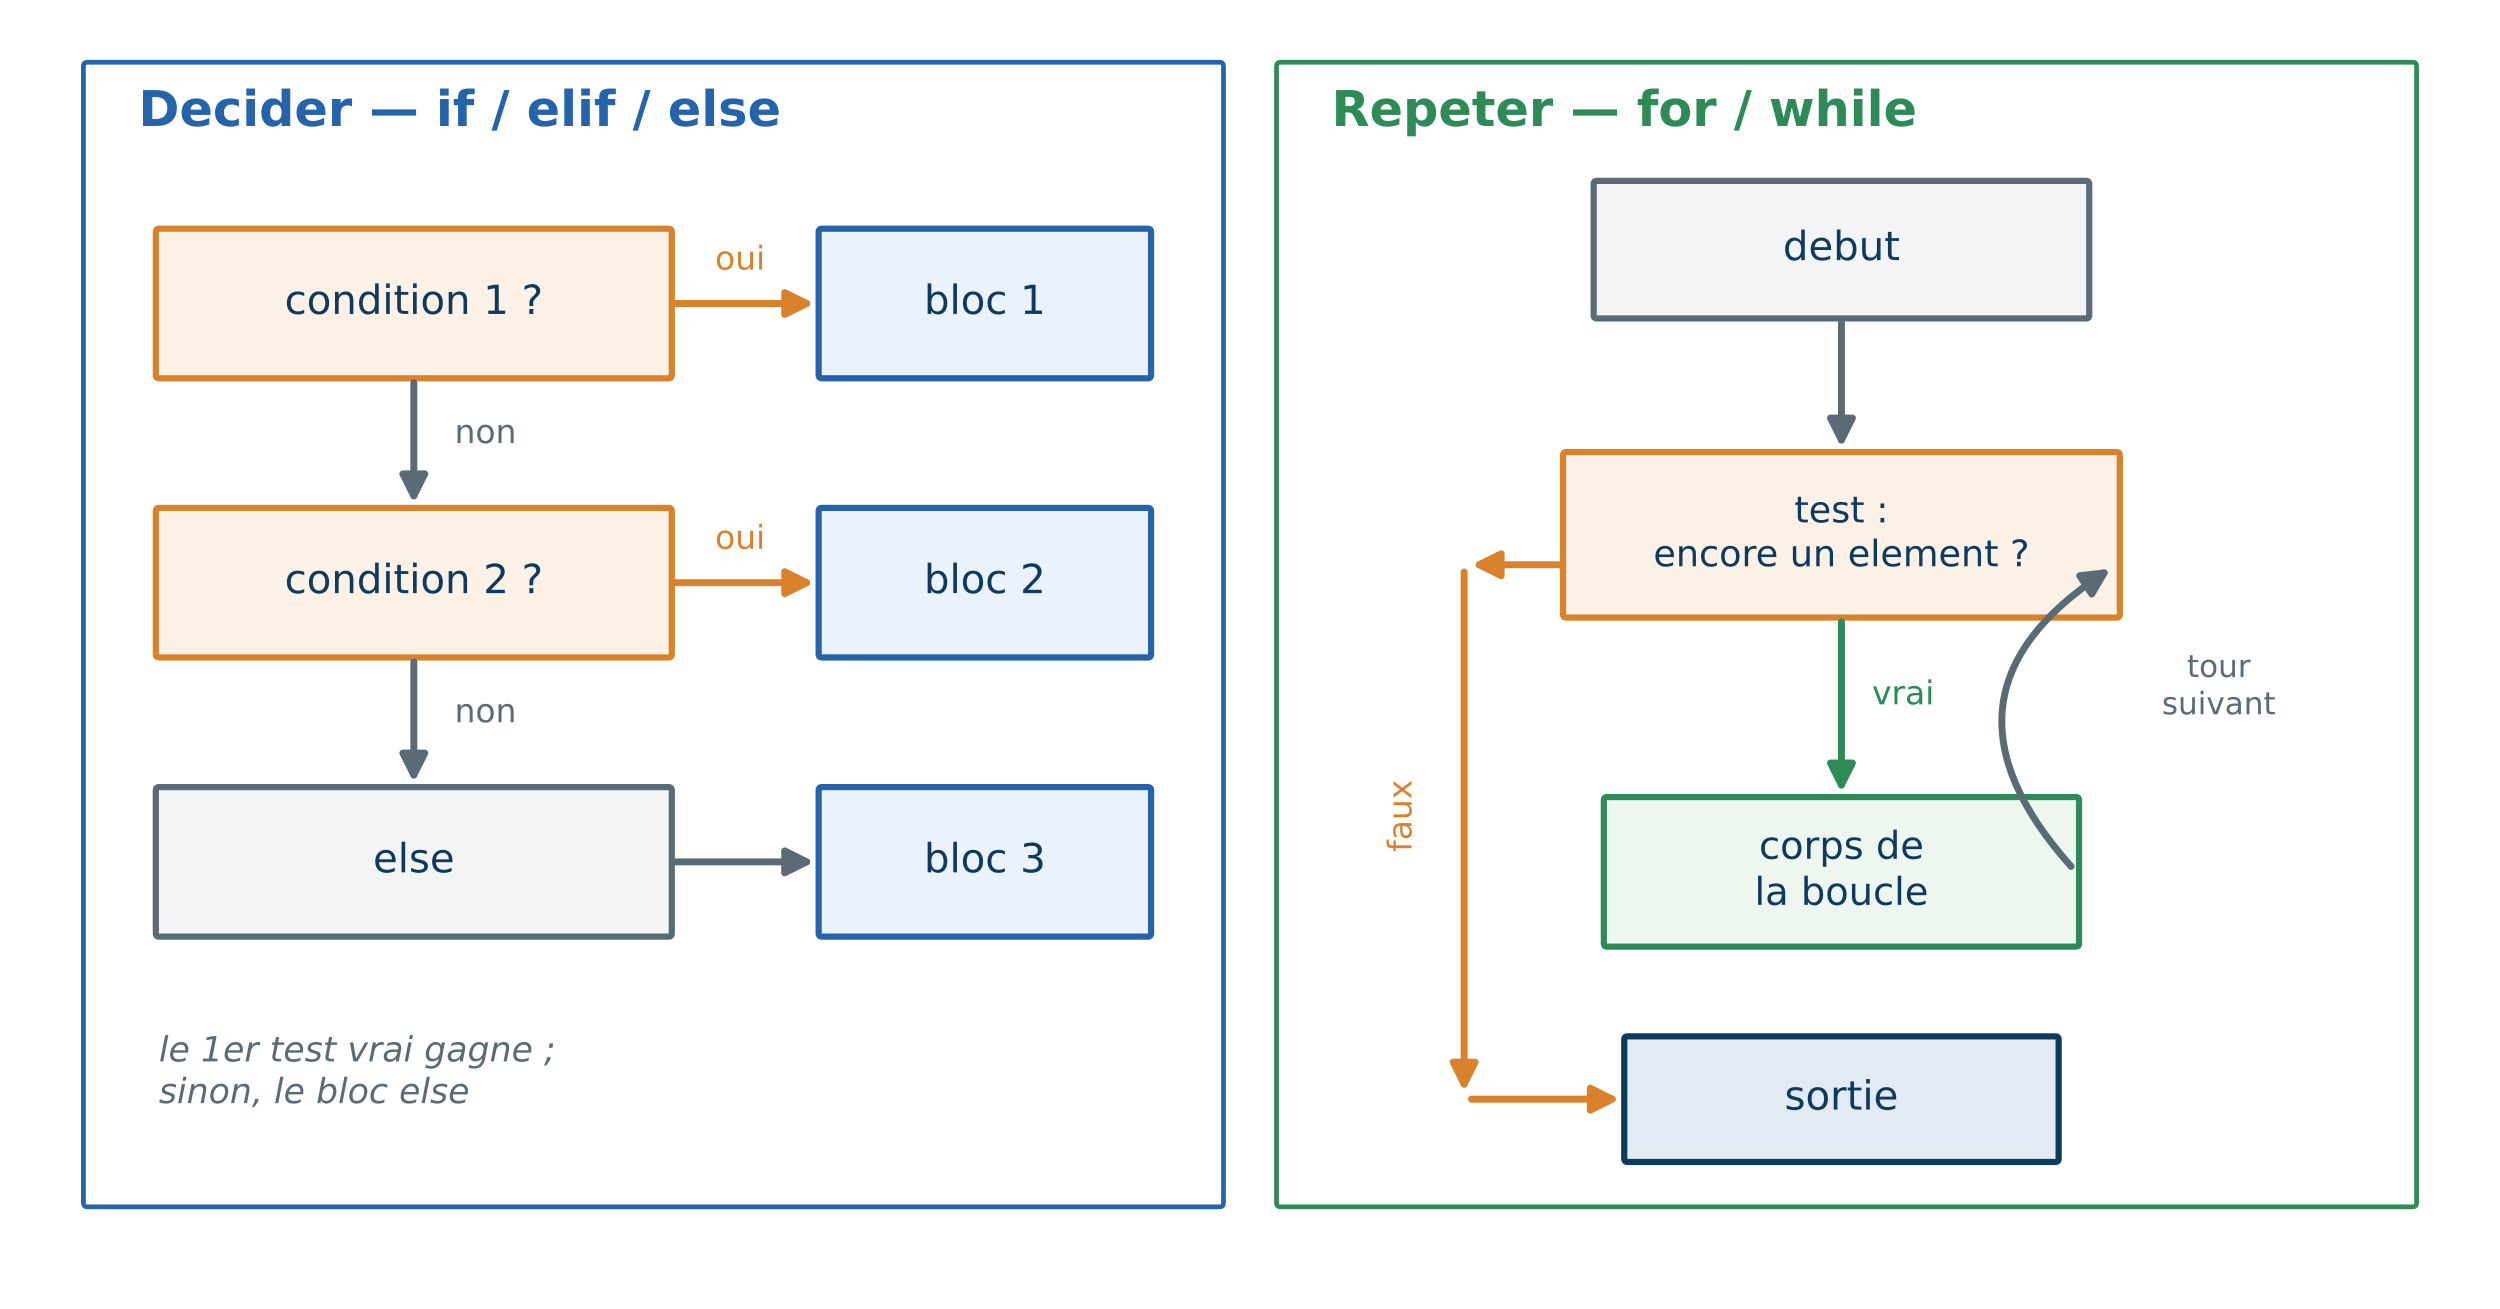
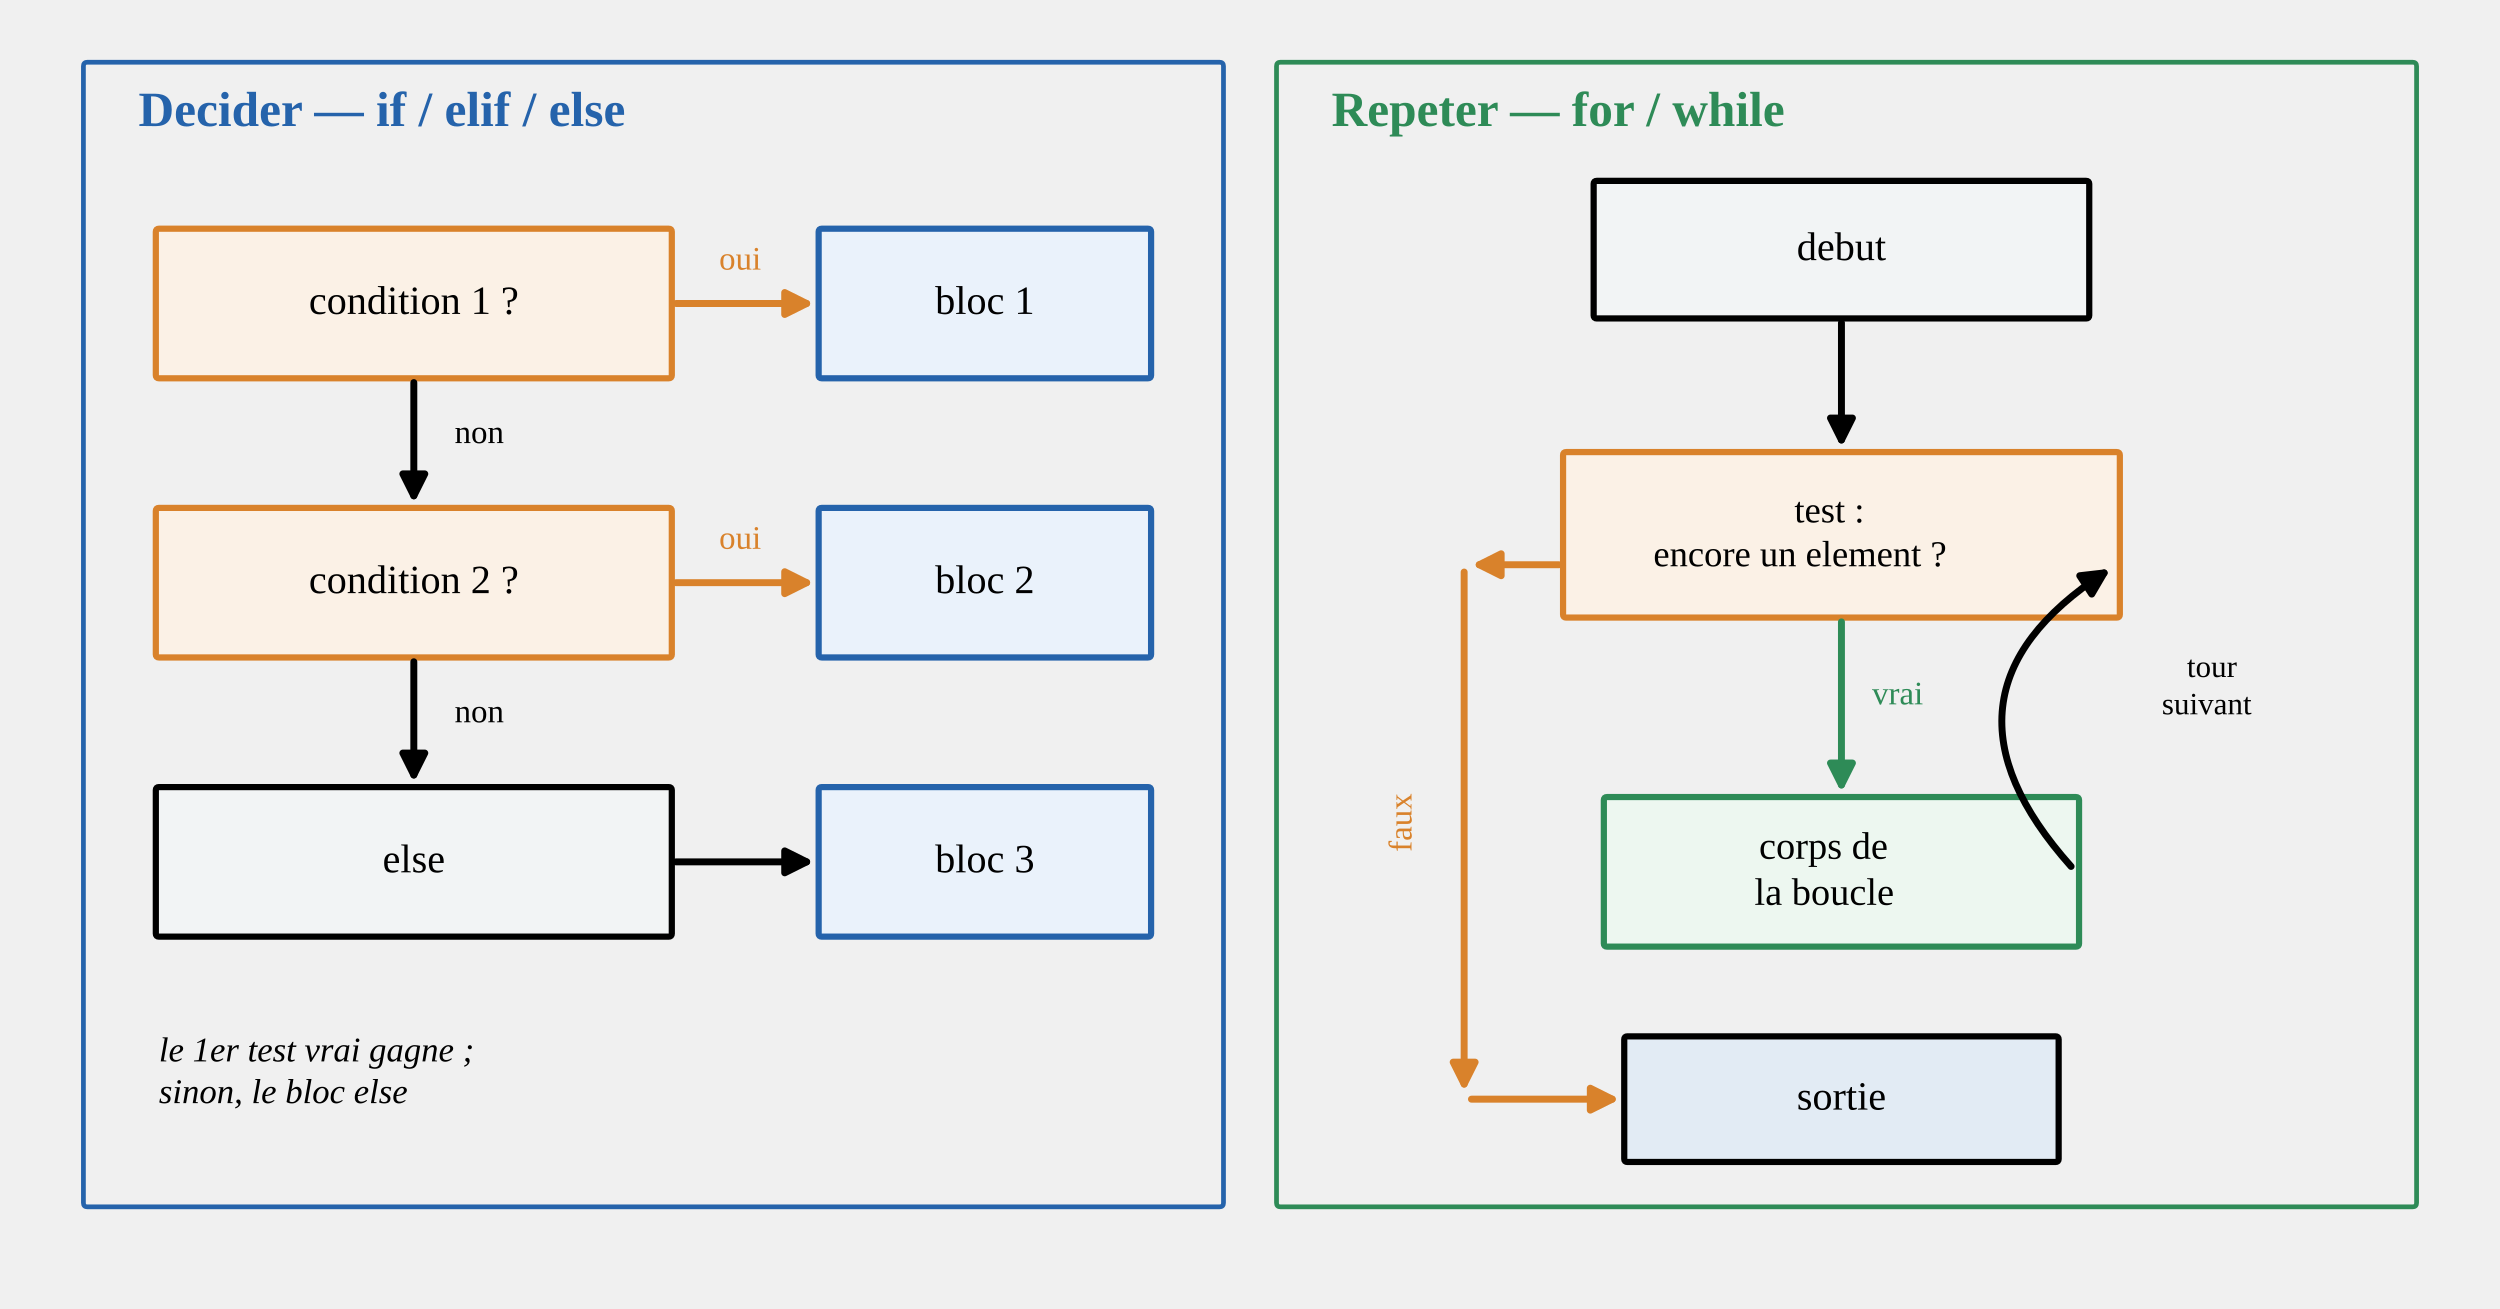
<svg xmlns="http://www.w3.org/2000/svg" width="684pt" height="358.128pt" viewBox="0 0 684 358.128" version="1.1">
  <defs>
    <style type="text/css">*{stroke-linejoin: round; stroke-linecap: butt}</style>
  </defs>
  <g id="figure_1">
    <g id="patch_1">
-       <path d="M 0 358.128  L 684 358.128  L 684 0  L 0 0  z " style="fill: #ffffff" />
+       <path d="M 0 358.128  L 684 358.128  L 684 0  L 0 0  z " style="fill: none" />
    </g>
    <g id="axes_1">
      <g id="patch_2">
-         <path d="M 23.94 330.195  L 333.63 330.195  Q 334.746 330.195 334.746 329.104  L 334.746 18.112  Q 334.746 17.021 333.63 17.021  L 23.94 17.021  Q 22.824 17.021 22.824 18.112  L 22.824 329.104  Q 22.824 330.195 23.94 330.195  z " clip-path="url(#p4d717a58c0)" style="fill: #ffffff; stroke: #2563ab; stroke-width: 1.3; stroke-linejoin: miter" />
+         <path d="M 23.94 330.195  L 333.63 330.195  Q 334.746 330.195 334.746 329.104  L 334.746 18.112  Q 334.746 17.021 333.63 17.021  L 23.94 17.021  Q 22.824 17.021 22.824 18.112  L 22.824 329.104  Q 22.824 330.195 23.94 330.195  z " clip-path="url(#p4d717a58c0)" style="fill: none; stroke: #2563ab; stroke-width: 1.3; stroke-linejoin: miter" />
      </g>
      <g id="patch_3">
        <path d="M 43.47 103.498  L 182.97 103.498  Q 183.807 103.498 183.807 102.68  L 183.807 63.397  Q 183.807 62.578 182.97 62.578  L 43.47 62.578  Q 42.633 62.578 42.633 63.397  L 42.633 102.68  Q 42.633 103.498 43.47 103.498  z " clip-path="url(#p4d717a58c0)" style="fill: #fbf1e6; stroke: #d9822b; stroke-width: 1.7; stroke-linejoin: miter" />
      </g>
      <g id="patch_4">
        <path d="M 224.82 103.498  L 314.1 103.498  Q 314.937 103.498 314.937 102.68  L 314.937 63.397  Q 314.937 62.578 314.1 62.578  L 224.82 62.578  Q 223.983 62.578 223.983 63.397  L 223.983 102.68  Q 223.983 103.498 224.82 103.498  z " clip-path="url(#p4d717a58c0)" style="fill: #eaf2fb; stroke: #2563ab; stroke-width: 1.7; stroke-linejoin: miter" />
      </g>
      <g id="patch_5">
        <path d="M 184.97 83.038  Q 203.895 83.038 220.696 83.038  " clip-path="url(#p4d717a58c0)" style="fill: none; stroke: #d9822b; stroke-width: 1.9; stroke-linecap: round" />
        <path d="M 214.696 80.038  L 220.696 83.038  L 214.696 86.038  z " clip-path="url(#p4d717a58c0)" style="fill: #d9822b; stroke: #d9822b; stroke-width: 1.9; stroke-linecap: round" />
      </g>
      <g id="patch_6">
        <path d="M 43.47 179.882  L 182.97 179.882  Q 183.807 179.882 183.807 179.064  L 183.807 139.781  Q 183.807 138.962 182.97 138.962  L 43.47 138.962  Q 42.633 138.962 42.633 139.781  L 42.633 179.064  Q 42.633 179.882 43.47 179.882  z " clip-path="url(#p4d717a58c0)" style="fill: #fbf1e6; stroke: #d9822b; stroke-width: 1.7; stroke-linejoin: miter" />
      </g>
      <g id="patch_7">
        <path d="M 224.82 179.882  L 314.1 179.882  Q 314.937 179.882 314.937 179.064  L 314.937 139.781  Q 314.937 138.962 314.1 138.962  L 224.82 138.962  Q 223.983 138.962 223.983 139.781  L 223.983 179.064  Q 223.983 179.882 224.82 179.882  z " clip-path="url(#p4d717a58c0)" style="fill: #eaf2fb; stroke: #2563ab; stroke-width: 1.7; stroke-linejoin: miter" />
      </g>
      <g id="patch_8">
-         <path d="M 113.22 104.677  Q 113.22 121.228 113.22 135.655  " clip-path="url(#p4d717a58c0)" style="fill: none; stroke: #5a6b75; stroke-width: 1.9; stroke-linecap: round" />
-         <path d="M 116.22 129.655  L 113.22 135.655  L 110.22 129.655  z " clip-path="url(#p4d717a58c0)" style="fill: #5a6b75; stroke: #5a6b75; stroke-width: 1.9; stroke-linecap: round" />
+         <path d="M 113.22 104.677  Q 113.22 121.228 113.22 135.655  " clip-path="url(#p4d717a58c0)" style="fill: none; stroke: currentColor; stroke-width: 1.9; stroke-linecap: round" />
+         <path d="M 116.22 129.655  L 113.22 135.655  L 110.22 129.655  z " clip-path="url(#p4d717a58c0)" style="fill: currentColor; stroke: currentColor; stroke-width: 1.9; stroke-linecap: round" />
      </g>
      <g id="patch_9">
        <path d="M 184.97 159.422  Q 203.895 159.422 220.696 159.422  " clip-path="url(#p4d717a58c0)" style="fill: none; stroke: #d9822b; stroke-width: 1.9; stroke-linecap: round" />
        <path d="M 214.696 156.422  L 220.696 159.422  L 214.696 162.422  z " clip-path="url(#p4d717a58c0)" style="fill: #d9822b; stroke: #d9822b; stroke-width: 1.9; stroke-linecap: round" />
      </g>
      <g id="patch_10">
-         <path d="M 43.47 256.266  L 182.97 256.266  Q 183.807 256.266 183.807 255.448  L 183.807 216.165  Q 183.807 215.346 182.97 215.346  L 43.47 215.346  Q 42.633 215.346 42.633 216.165  L 42.633 255.448  Q 42.633 256.266 43.47 256.266  z " clip-path="url(#p4d717a58c0)" style="fill: #f2f4f5; stroke: #5a6b75; stroke-width: 1.7; stroke-linejoin: miter" />
+         <path d="M 43.47 256.266  L 182.97 256.266  Q 183.807 256.266 183.807 255.448  L 183.807 216.165  Q 183.807 215.346 182.97 215.346  L 43.47 215.346  Q 42.633 215.346 42.633 216.165  L 42.633 255.448  Q 42.633 256.266 43.47 256.266  z " clip-path="url(#p4d717a58c0)" style="fill: #f2f4f5; stroke: currentColor; stroke-width: 1.7; stroke-linejoin: miter" />
      </g>
      <g id="patch_11">
        <path d="M 224.82 256.266  L 314.1 256.266  Q 314.937 256.266 314.937 255.448  L 314.937 216.165  Q 314.937 215.346 314.1 215.346  L 224.82 215.346  Q 223.983 215.346 223.983 216.165  L 223.983 255.448  Q 223.983 256.266 224.82 256.266  z " clip-path="url(#p4d717a58c0)" style="fill: #eaf2fb; stroke: #2563ab; stroke-width: 1.7; stroke-linejoin: miter" />
      </g>
      <g id="patch_12">
-         <path d="M 113.22 181.061  Q 113.22 197.612 113.22 212.039  " clip-path="url(#p4d717a58c0)" style="fill: none; stroke: #5a6b75; stroke-width: 1.9; stroke-linecap: round" />
-         <path d="M 116.22 206.039  L 113.22 212.039  L 110.22 206.039  z " clip-path="url(#p4d717a58c0)" style="fill: #5a6b75; stroke: #5a6b75; stroke-width: 1.9; stroke-linecap: round" />
+         <path d="M 113.22 181.061  Q 113.22 197.612 113.22 212.039  " clip-path="url(#p4d717a58c0)" style="fill: none; stroke: currentColor; stroke-width: 1.9; stroke-linecap: round" />
+         <path d="M 116.22 206.039  L 113.22 212.039  L 110.22 206.039  z " clip-path="url(#p4d717a58c0)" style="fill: currentColor; stroke: currentColor; stroke-width: 1.9; stroke-linecap: round" />
      </g>
      <g id="patch_13">
-         <path d="M 184.97 235.806  Q 203.895 235.806 220.696 235.806  " clip-path="url(#p4d717a58c0)" style="fill: none; stroke: #5a6b75; stroke-width: 1.9; stroke-linecap: round" />
-         <path d="M 214.696 232.806  L 220.696 235.806  L 214.696 238.806  z " clip-path="url(#p4d717a58c0)" style="fill: #5a6b75; stroke: #5a6b75; stroke-width: 1.9; stroke-linecap: round" />
+         <path d="M 184.97 235.806  Q 203.895 235.806 220.696 235.806  " clip-path="url(#p4d717a58c0)" style="fill: none; stroke: currentColor; stroke-width: 1.9; stroke-linecap: round" />
+         <path d="M 214.696 232.806  L 220.696 235.806  L 214.696 238.806  z " clip-path="url(#p4d717a58c0)" style="fill: currentColor; stroke: currentColor; stroke-width: 1.9; stroke-linecap: round" />
      </g>
      <g id="patch_14">
-         <path d="M 350.37 330.195  L 660.06 330.195  Q 661.176 330.195 661.176 329.104  L 661.176 18.112  Q 661.176 17.021 660.06 17.021  L 350.37 17.021  Q 349.254 17.021 349.254 18.112  L 349.254 329.104  Q 349.254 330.195 350.37 330.195  z " clip-path="url(#p4d717a58c0)" style="fill: #ffffff; stroke: #2e8b57; stroke-width: 1.3; stroke-linejoin: miter" />
+         <path d="M 350.37 330.195  L 660.06 330.195  Q 661.176 330.195 661.176 329.104  L 661.176 18.112  Q 661.176 17.021 660.06 17.021  L 350.37 17.021  Q 349.254 17.021 349.254 18.112  L 349.254 329.104  Q 349.254 330.195 350.37 330.195  z " clip-path="url(#p4d717a58c0)" style="fill: none; stroke: #2e8b57; stroke-width: 1.3; stroke-linejoin: miter" />
      </g>
      <g id="patch_15">
-         <path d="M 436.86 87.13  L 570.78 87.13  Q 571.617 87.13 571.617 86.312  L 571.617 50.302  Q 571.617 49.484 570.78 49.484  L 436.86 49.484  Q 436.023 49.484 436.023 50.302  L 436.023 86.312  Q 436.023 87.13 436.86 87.13  z " clip-path="url(#p4d717a58c0)" style="fill: #f2f4f5; stroke: #5a6b75; stroke-width: 1.7; stroke-linejoin: miter" />
+         <path d="M 436.86 87.13  L 570.78 87.13  Q 571.617 87.13 571.617 86.312  L 571.617 50.302  Q 571.617 49.484 570.78 49.484  L 436.86 49.484  Q 436.023 49.484 436.023 50.302  L 436.023 86.312  Q 436.023 87.13 436.86 87.13  z " clip-path="url(#p4d717a58c0)" style="fill: #f2f4f5; stroke: currentColor; stroke-width: 1.7; stroke-linejoin: miter" />
      </g>
      <g id="patch_16">
        <path d="M 428.49 168.97  L 579.15 168.97  Q 579.987 168.97 579.987 168.152  L 579.987 124.504  Q 579.987 123.686 579.15 123.686  L 428.49 123.686  Q 427.653 123.686 427.653 124.504  L 427.653 168.152  Q 427.653 168.97 428.49 168.97  z " clip-path="url(#p4d717a58c0)" style="fill: #fbf1e6; stroke: #d9822b; stroke-width: 1.7; stroke-linejoin: miter" />
      </g>
      <g id="patch_17">
        <path d="M 439.65 258.994  L 567.99 258.994  Q 568.827 258.994 568.827 258.176  L 568.827 218.893  Q 568.827 218.074 567.99 218.074  L 439.65 218.074  Q 438.813 218.074 438.813 218.893  L 438.813 258.176  Q 438.813 258.994 439.65 258.994  z " clip-path="url(#p4d717a58c0)" style="fill: #edf7f0; stroke: #2e8b57; stroke-width: 1.7; stroke-linejoin: miter" />
      </g>
      <g id="patch_18">
-         <path d="M 445.23 317.919  L 562.41 317.919  Q 563.247 317.919 563.247 317.101  L 563.247 284.365  Q 563.247 283.546 562.41 283.546  L 445.23 283.546  Q 444.393 283.546 444.393 284.365  L 444.393 317.101  Q 444.393 317.919 445.23 317.919  z " clip-path="url(#p4d717a58c0)" style="fill: #e2ebf4; stroke: #0f3a5e; stroke-width: 1.7; stroke-linejoin: miter" />
+         <path d="M 445.23 317.919  L 562.41 317.919  Q 563.247 317.919 563.247 317.101  L 563.247 284.365  Q 563.247 283.546 562.41 283.546  L 445.23 283.546  Q 444.393 283.546 444.393 284.365  L 444.393 317.101  Q 444.393 317.919 445.23 317.919  z " clip-path="url(#p4d717a58c0)" style="fill: #e2ebf4; stroke: currentColor; stroke-width: 1.7; stroke-linejoin: miter" />
      </g>
      <g id="patch_19">
-         <path d="M 503.82 88.312  Q 503.82 105.407 503.82 120.378  " clip-path="url(#p4d717a58c0)" style="fill: none; stroke: #5a6b75; stroke-width: 1.9; stroke-linecap: round" />
-         <path d="M 506.82 114.378  L 503.82 120.378  L 500.82 114.378  z " clip-path="url(#p4d717a58c0)" style="fill: #5a6b75; stroke: #5a6b75; stroke-width: 1.9; stroke-linecap: round" />
+         <path d="M 503.82 88.312  Q 503.82 105.407 503.82 120.378  " clip-path="url(#p4d717a58c0)" style="fill: none; stroke: currentColor; stroke-width: 1.9; stroke-linecap: round" />
+         <path d="M 506.82 114.378  L 503.82 120.378  L 500.82 114.378  z " clip-path="url(#p4d717a58c0)" style="fill: currentColor; stroke: currentColor; stroke-width: 1.9; stroke-linecap: round" />
      </g>
      <g id="patch_20">
        <path d="M 503.82 170.15  Q 503.82 193.52 503.82 214.766  " clip-path="url(#p4d717a58c0)" style="fill: none; stroke: #2e8b57; stroke-width: 1.9; stroke-linecap: round" />
        <path d="M 506.82 208.766  L 503.82 214.766  L 500.82 208.766  z " clip-path="url(#p4d717a58c0)" style="fill: #2e8b57; stroke: #2e8b57; stroke-width: 1.9; stroke-linecap: round" />
      </g>
      <g id="patch_21">
-         <path d="M 566.648 237.054  Q 524.669 190.028 575.688 156.752  " clip-path="url(#p4d717a58c0)" style="fill: none; stroke: #5a6b75; stroke-width: 1.9; stroke-linecap: round" />
-         <path d="M 569.023 157.517  L 575.688 156.752  L 572.301 162.542  z " clip-path="url(#p4d717a58c0)" style="fill: #5a6b75; stroke: #5a6b75; stroke-width: 1.9; stroke-linecap: round" />
+         <path d="M 566.648 237.054  Q 524.669 190.028 575.688 156.752  " clip-path="url(#p4d717a58c0)" style="fill: none; stroke: currentColor; stroke-width: 1.9; stroke-linecap: round" />
+         <path d="M 569.023 157.517  L 575.688 156.752  L 572.301 162.542  z " clip-path="url(#p4d717a58c0)" style="fill: currentColor; stroke: currentColor; stroke-width: 1.9; stroke-linecap: round" />
      </g>
      <g id="patch_22">
        <path d="M 426.491 154.512  Q 414.541 154.512 404.716 154.512  " clip-path="url(#p4d717a58c0)" style="fill: none; stroke: #d9822b; stroke-width: 1.9; stroke-linecap: round" />
        <path d="M 410.716 157.512  L 404.716 154.512  L 410.716 151.512  z " clip-path="url(#p4d717a58c0)" style="fill: #d9822b; stroke: #d9822b; stroke-width: 1.9; stroke-linecap: round" />
      </g>
      <g id="patch_23">
        <path d="M 400.59 156.516  Q 400.59 227.623 400.59 296.606  " clip-path="url(#p4d717a58c0)" style="fill: none; stroke: #d9822b; stroke-width: 1.9; stroke-linecap: round" />
        <path d="M 403.59 290.606  L 400.59 296.606  L 397.59 290.606  z " clip-path="url(#p4d717a58c0)" style="fill: #d9822b; stroke: #d9822b; stroke-width: 1.9; stroke-linecap: round" />
      </g>
      <g id="patch_24">
        <path d="M 402.593 300.733  Q 422.911 300.733 441.105 300.733  " clip-path="url(#p4d717a58c0)" style="fill: none; stroke: #d9822b; stroke-width: 1.9; stroke-linecap: round" />
        <path d="M 435.105 297.733  L 441.105 300.733  L 435.105 303.733  z " clip-path="url(#p4d717a58c0)" style="fill: #d9822b; stroke: #d9822b; stroke-width: 1.9; stroke-linecap: round" />
      </g>
      <g id="text_1">
-         <text style="font-weight: 700; font-size: 13.5px; font-family: 'DejaVu Sans'; text-anchor: start; fill: #2563ab" x="37.89" y="34.48" transform="rotate(-0 37.89 34.48)">Decider  —  if / elif / else</text>
+         <text style="font-weight: 700; font-size: 13.5px; font-family: inherit; text-anchor: start; fill: #2563ab" x="37.89" y="34.48" transform="rotate(-0 37.89 34.48)">Decider  —  if / elif / else</text>
      </g>
      <g id="text_2">
-         <text style="font-size: 11px; font-family: 'DejaVu Sans'; text-anchor: middle; fill: #0f3a5e" x="113.22" y="85.896" transform="rotate(-0 113.22 85.89625)">condition 1 ?</text>
+         <text style="font-size: 11px; font-family: inherit; text-anchor: middle; fill: currentColor" x="113.22" y="85.896" transform="rotate(-0 113.22 85.89625)">condition 1 ?</text>
      </g>
      <g id="text_3">
-         <text style="font-size: 11px; font-family: 'DejaVu Sans'; text-anchor: middle; fill: #0f3a5e" x="269.46" y="85.896" transform="rotate(-0 269.46 85.89625)">bloc 1</text>
+         <text style="font-size: 11px; font-family: inherit; text-anchor: middle; fill: currentColor" x="269.46" y="85.896" transform="rotate(-0 269.46 85.89625)">bloc 1</text>
      </g>
      <g id="text_4">
-         <text style="font-size: 9px; font-family: 'DejaVu Sans'; text-anchor: middle; fill: #d9822b" x="202.5" y="73.763" transform="rotate(-0 202.5 73.7632)">oui</text>
+         <text style="font-size: 9px; font-family: inherit; text-anchor: middle; fill: #d9822b" x="202.5" y="73.763" transform="rotate(-0 202.5 73.7632)">oui</text>
      </g>
      <g id="text_5">
-         <text style="font-size: 11px; font-family: 'DejaVu Sans'; text-anchor: middle; fill: #0f3a5e" x="113.22" y="162.28" transform="rotate(-0 113.22 162.2803)">condition 2 ?</text>
+         <text style="font-size: 11px; font-family: inherit; text-anchor: middle; fill: currentColor" x="113.22" y="162.28" transform="rotate(-0 113.22 162.2803)">condition 2 ?</text>
      </g>
      <g id="text_6">
-         <text style="font-size: 11px; font-family: 'DejaVu Sans'; text-anchor: middle; fill: #0f3a5e" x="269.46" y="162.28" transform="rotate(-0 269.46 162.2803)">bloc 2</text>
+         <text style="font-size: 11px; font-family: inherit; text-anchor: middle; fill: currentColor" x="269.46" y="162.28" transform="rotate(-0 269.46 162.2803)">bloc 2</text>
      </g>
      <g id="text_7">
-         <text style="font-size: 9px; font-family: 'DejaVu Sans'; text-anchor: start; fill: #5a6b75" x="124.38" y="121.23" transform="rotate(-0 124.38 121.2304)">non</text>
+         <text style="font-size: 9px; font-family: inherit; text-anchor: start; fill: currentColor" x="124.38" y="121.23" transform="rotate(-0 124.38 121.2304)">non</text>
      </g>
      <g id="text_8">
-         <text style="font-size: 9px; font-family: 'DejaVu Sans'; text-anchor: middle; fill: #d9822b" x="202.5" y="150.147" transform="rotate(-0 202.5 150.1472)">oui</text>
+         <text style="font-size: 9px; font-family: inherit; text-anchor: middle; fill: #d9822b" x="202.5" y="150.147" transform="rotate(-0 202.5 150.1472)">oui</text>
      </g>
      <g id="text_9">
-         <text style="font-size: 11px; font-family: 'DejaVu Sans'; text-anchor: middle; fill: #0f3a5e" x="113.22" y="238.664" transform="rotate(-0 113.22 238.6643)">else</text>
+         <text style="font-size: 11px; font-family: inherit; text-anchor: middle; fill: currentColor" x="113.22" y="238.664" transform="rotate(-0 113.22 238.6643)">else</text>
      </g>
      <g id="text_10">
-         <text style="font-size: 11px; font-family: 'DejaVu Sans'; text-anchor: middle; fill: #0f3a5e" x="269.46" y="238.664" transform="rotate(-0 269.46 238.6643)">bloc 3</text>
+         <text style="font-size: 11px; font-family: inherit; text-anchor: middle; fill: currentColor" x="269.46" y="238.664" transform="rotate(-0 269.46 238.6643)">bloc 3</text>
      </g>
      <g id="text_11">
-         <text style="font-size: 9px; font-family: 'DejaVu Sans'; text-anchor: start; fill: #5a6b75" x="124.38" y="197.614" transform="rotate(-0 124.38 197.6144)">non</text>
+         <text style="font-size: 9px; font-family: inherit; text-anchor: start; fill: currentColor" x="124.38" y="197.614" transform="rotate(-0 124.38 197.6144)">non</text>
      </g>
      <g id="text_12">
-         <text style="font-style: italic; font-size: 9.5px; font-family: 'DejaVu Sans'; fill: #5a6b75" transform="translate(43.47 290.4068)">le 1er test vrai gagne ;</text>
-         <text style="font-style: italic; font-size: 9.5px; font-family: 'DejaVu Sans'; fill: #5a6b75" transform="translate(43.47 301.8094)">sinon, le bloc else</text>
+         <text style="font-style: italic; font-size: 9.5px; font-family: inherit; fill: currentColor" transform="translate(43.47 290.4068)">le 1er test vrai gagne ;</text>
+         <text style="font-style: italic; font-size: 9.5px; font-family: inherit; fill: currentColor" transform="translate(43.47 301.8094)">sinon, le bloc else</text>
      </g>
      <g id="text_13">
-         <text style="font-weight: 700; font-size: 13.5px; font-family: 'DejaVu Sans'; text-anchor: start; fill: #2e8b57" x="364.32" y="34.48" transform="rotate(-0 364.32 34.48)">Repeter  —  for / while</text>
+         <text style="font-weight: 700; font-size: 13.5px; font-family: inherit; text-anchor: start; fill: #2e8b57" x="364.32" y="34.48" transform="rotate(-0 364.32 34.48)">Repeter  —  for / while</text>
      </g>
      <g id="text_14">
-         <text style="font-size: 11px; font-family: 'DejaVu Sans'; text-anchor: middle; fill: #0f3a5e" x="503.82" y="71.165" transform="rotate(-0 503.82 71.16505)">debut</text>
+         <text style="font-size: 11px; font-family: inherit; text-anchor: middle; fill: currentColor" x="503.82" y="71.165" transform="rotate(-0 503.82 71.16505)">debut</text>
      </g>
      <g id="text_15">
-         <text style="font-size: 10px; font-family: 'DejaVu Sans'; fill: #0f3a5e" transform="translate(490.945 142.9243)">test :</text>
-         <text style="font-size: 10px; font-family: 'DejaVu Sans'; fill: #0f3a5e" transform="translate(452.3677 154.927)">encore un element ?</text>
+         <text style="font-size: 10px; font-family: inherit; fill: currentColor" transform="translate(490.945 142.9243)">test :</text>
+         <text style="font-size: 10px; font-family: inherit; fill: currentColor" transform="translate(452.3677 154.927)">encore un element ?</text>
      </g>
      <g id="text_16">
-         <text style="font-size: 10.5px; font-family: 'DejaVu Sans'; fill: #0f3a5e" transform="translate(481.263 234.9609)">corps de</text>
-         <text style="font-size: 10.5px; font-family: 'DejaVu Sans'; fill: #0f3a5e" transform="translate(480.0277 247.5638)">la boucle</text>
+         <text style="font-size: 10.5px; font-family: inherit; fill: currentColor" transform="translate(481.263 234.9609)">corps de</text>
+         <text style="font-size: 10.5px; font-family: inherit; fill: currentColor" transform="translate(480.0277 247.5638)">la boucle</text>
      </g>
      <g id="text_17">
-         <text style="font-size: 11px; font-family: 'DejaVu Sans'; text-anchor: middle; fill: #0f3a5e" x="503.82" y="303.591" transform="rotate(-0 503.82 303.5907)">sortie</text>
+         <text style="font-size: 11px; font-family: inherit; text-anchor: middle; fill: currentColor" x="503.82" y="303.591" transform="rotate(-0 503.82 303.5907)">sortie</text>
      </g>
      <g id="text_18">
-         <text style="font-size: 9px; font-family: 'DejaVu Sans'; text-anchor: start; fill: #2e8b57" x="512.19" y="192.704" transform="rotate(-0 512.19 192.704)">vrai</text>
+         <text style="font-size: 9px; font-family: inherit; text-anchor: start; fill: #2e8b57" x="512.19" y="192.704" transform="rotate(-0 512.19 192.704)">vrai</text>
      </g>
      <g id="text_19">
-         <text style="font-size: 8.5px; font-family: 'DejaVu Sans'; fill: #5a6b75" transform="translate(598.3428 185.2297)">tour</text>
-         <text style="font-size: 8.5px; font-family: 'DejaVu Sans'; fill: #5a6b75" transform="translate(591.4824 195.432)">suivant</text>
+         <text style="font-size: 8.5px; font-family: inherit; fill: currentColor" transform="translate(598.3428 185.2297)">tour</text>
+         <text style="font-size: 8.5px; font-family: inherit; fill: currentColor" transform="translate(591.4824 195.432)">suivant</text>
      </g>
      <g id="text_20">
-         <text style="font-size: 9px; font-family: 'DejaVu Sans'; fill: #d9822b" transform="translate(386.1882 233.0581) rotate(-90)">faux</text>
+         <text style="font-size: 9px; font-family: inherit; fill: #d9822b" transform="translate(386.1882 233.0581) rotate(-90)">faux</text>
      </g>
    </g>
  </g>
  <defs>
    <clipPath id="p4d717a58c0">
      <rect x="7.2" y="7.2" width="669.6" height="343.728" />
    </clipPath>
  </defs>
</svg>
